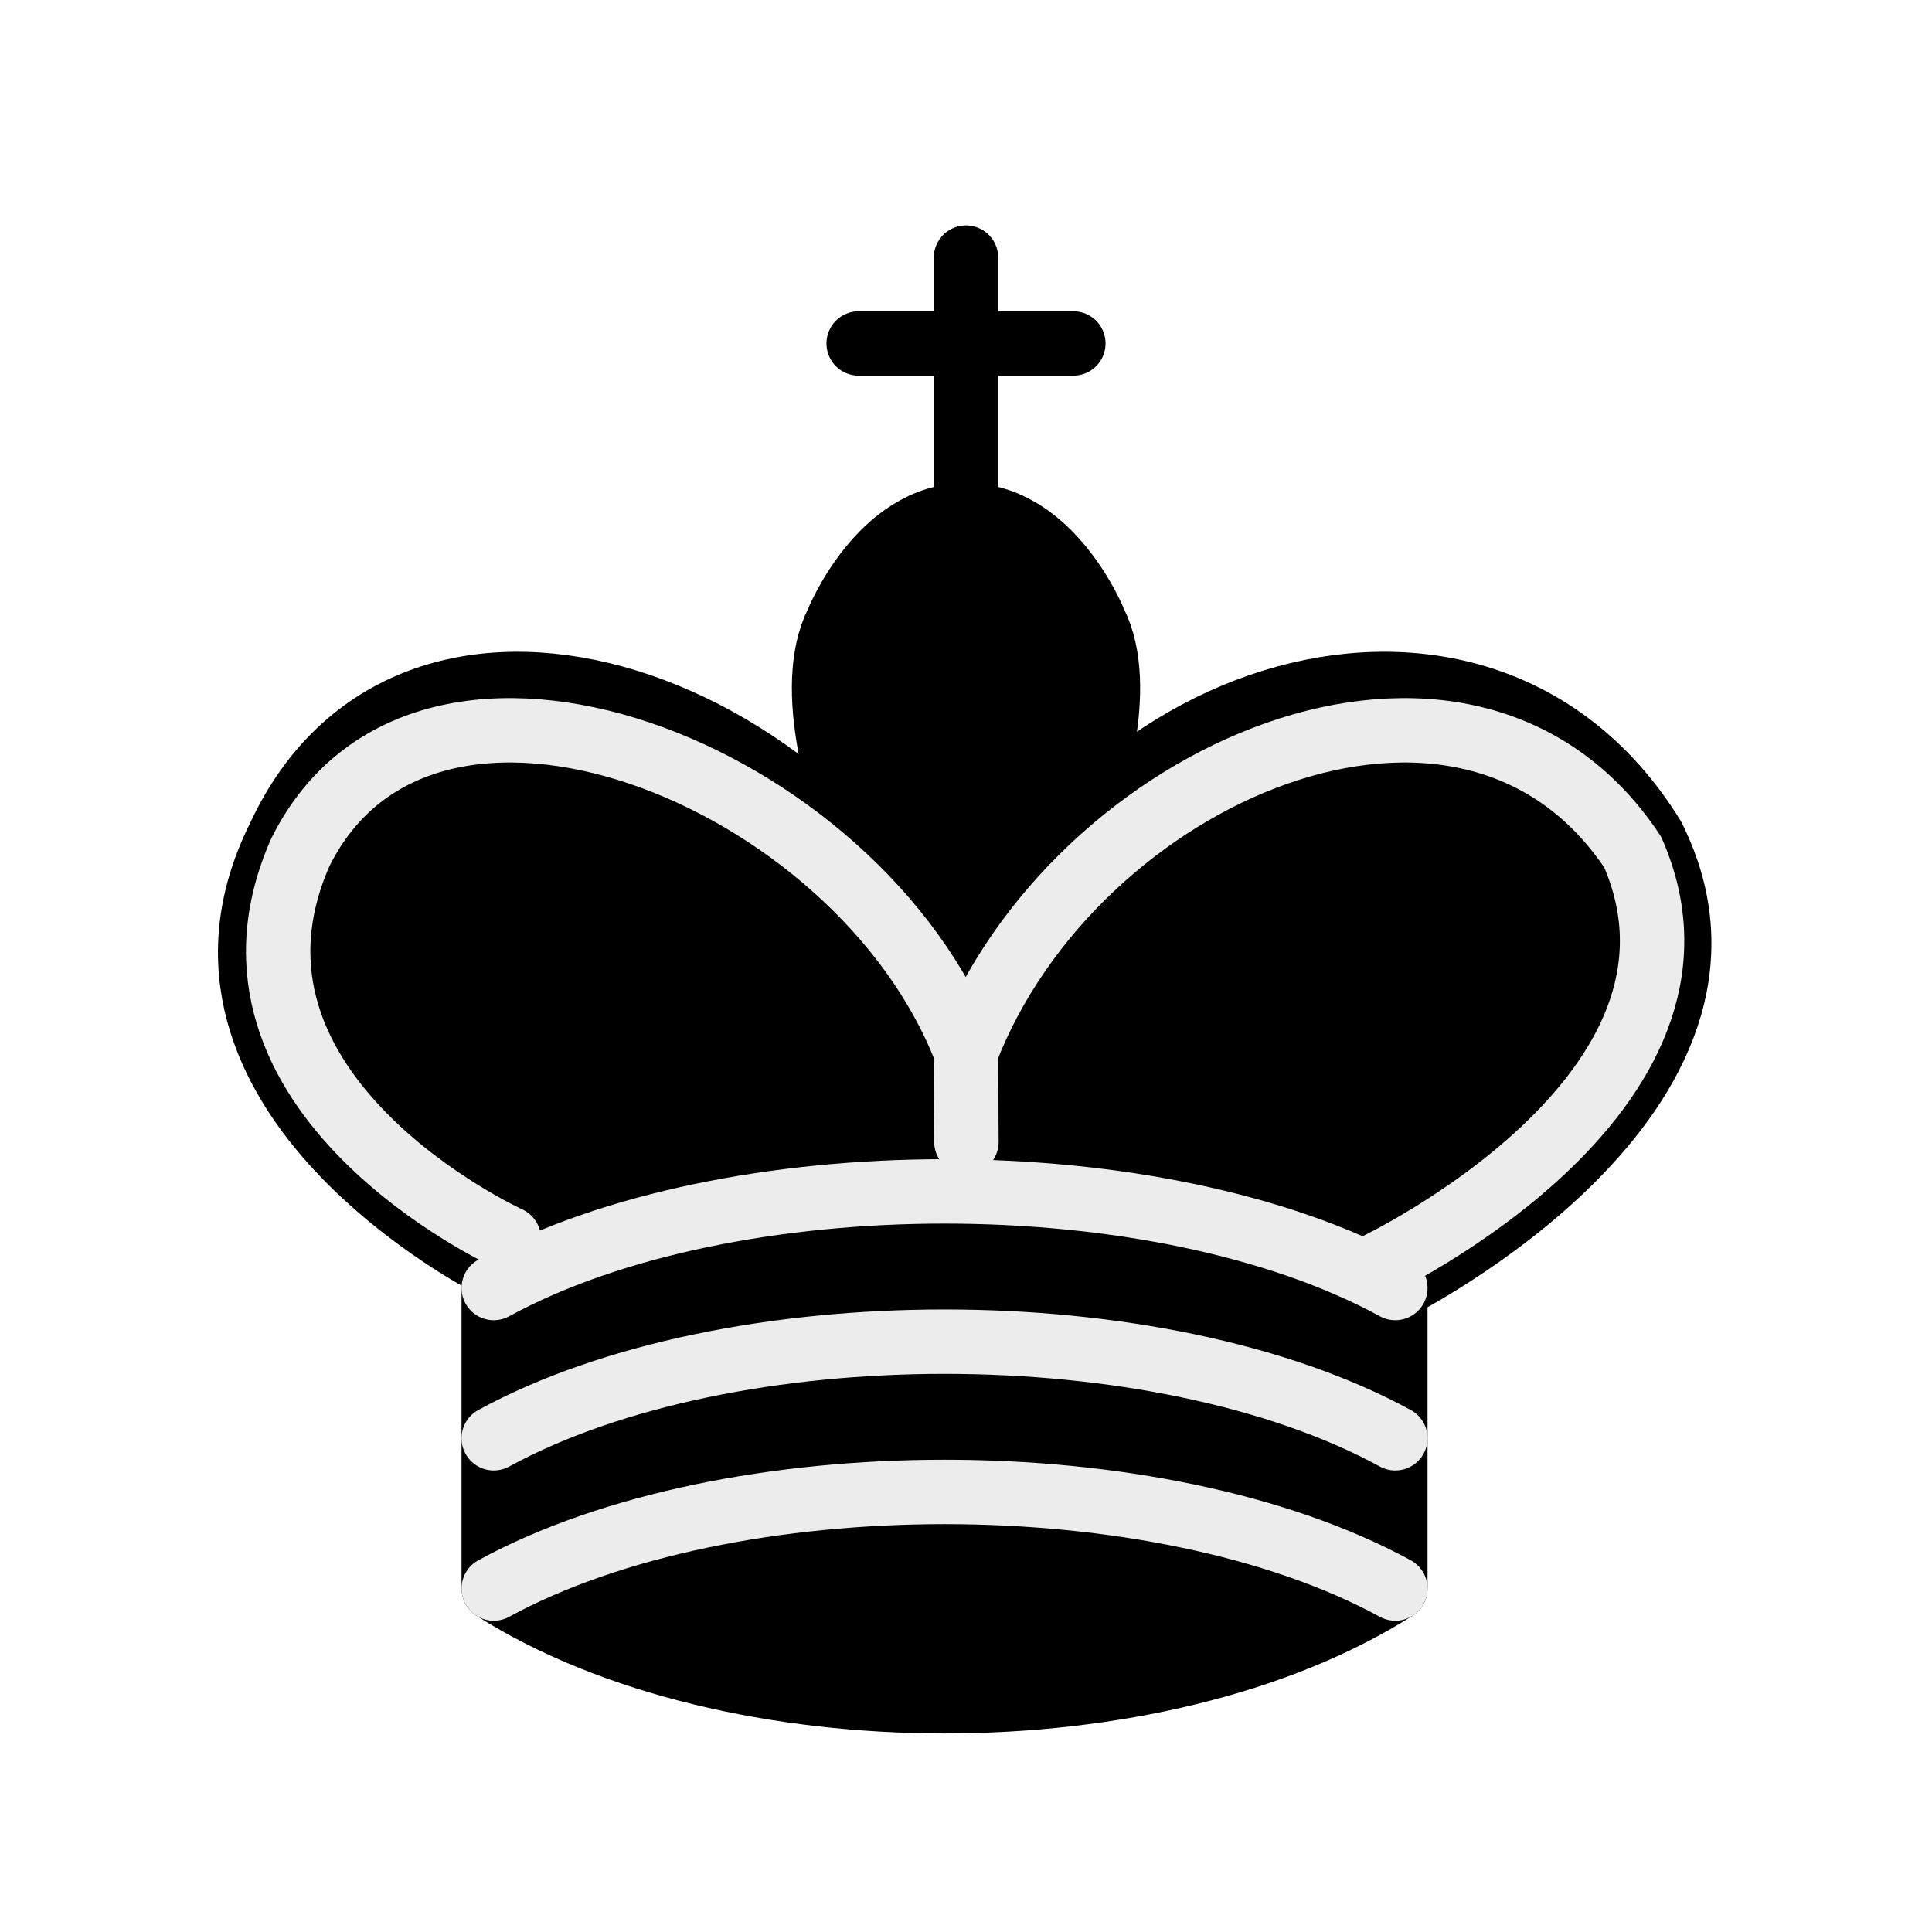
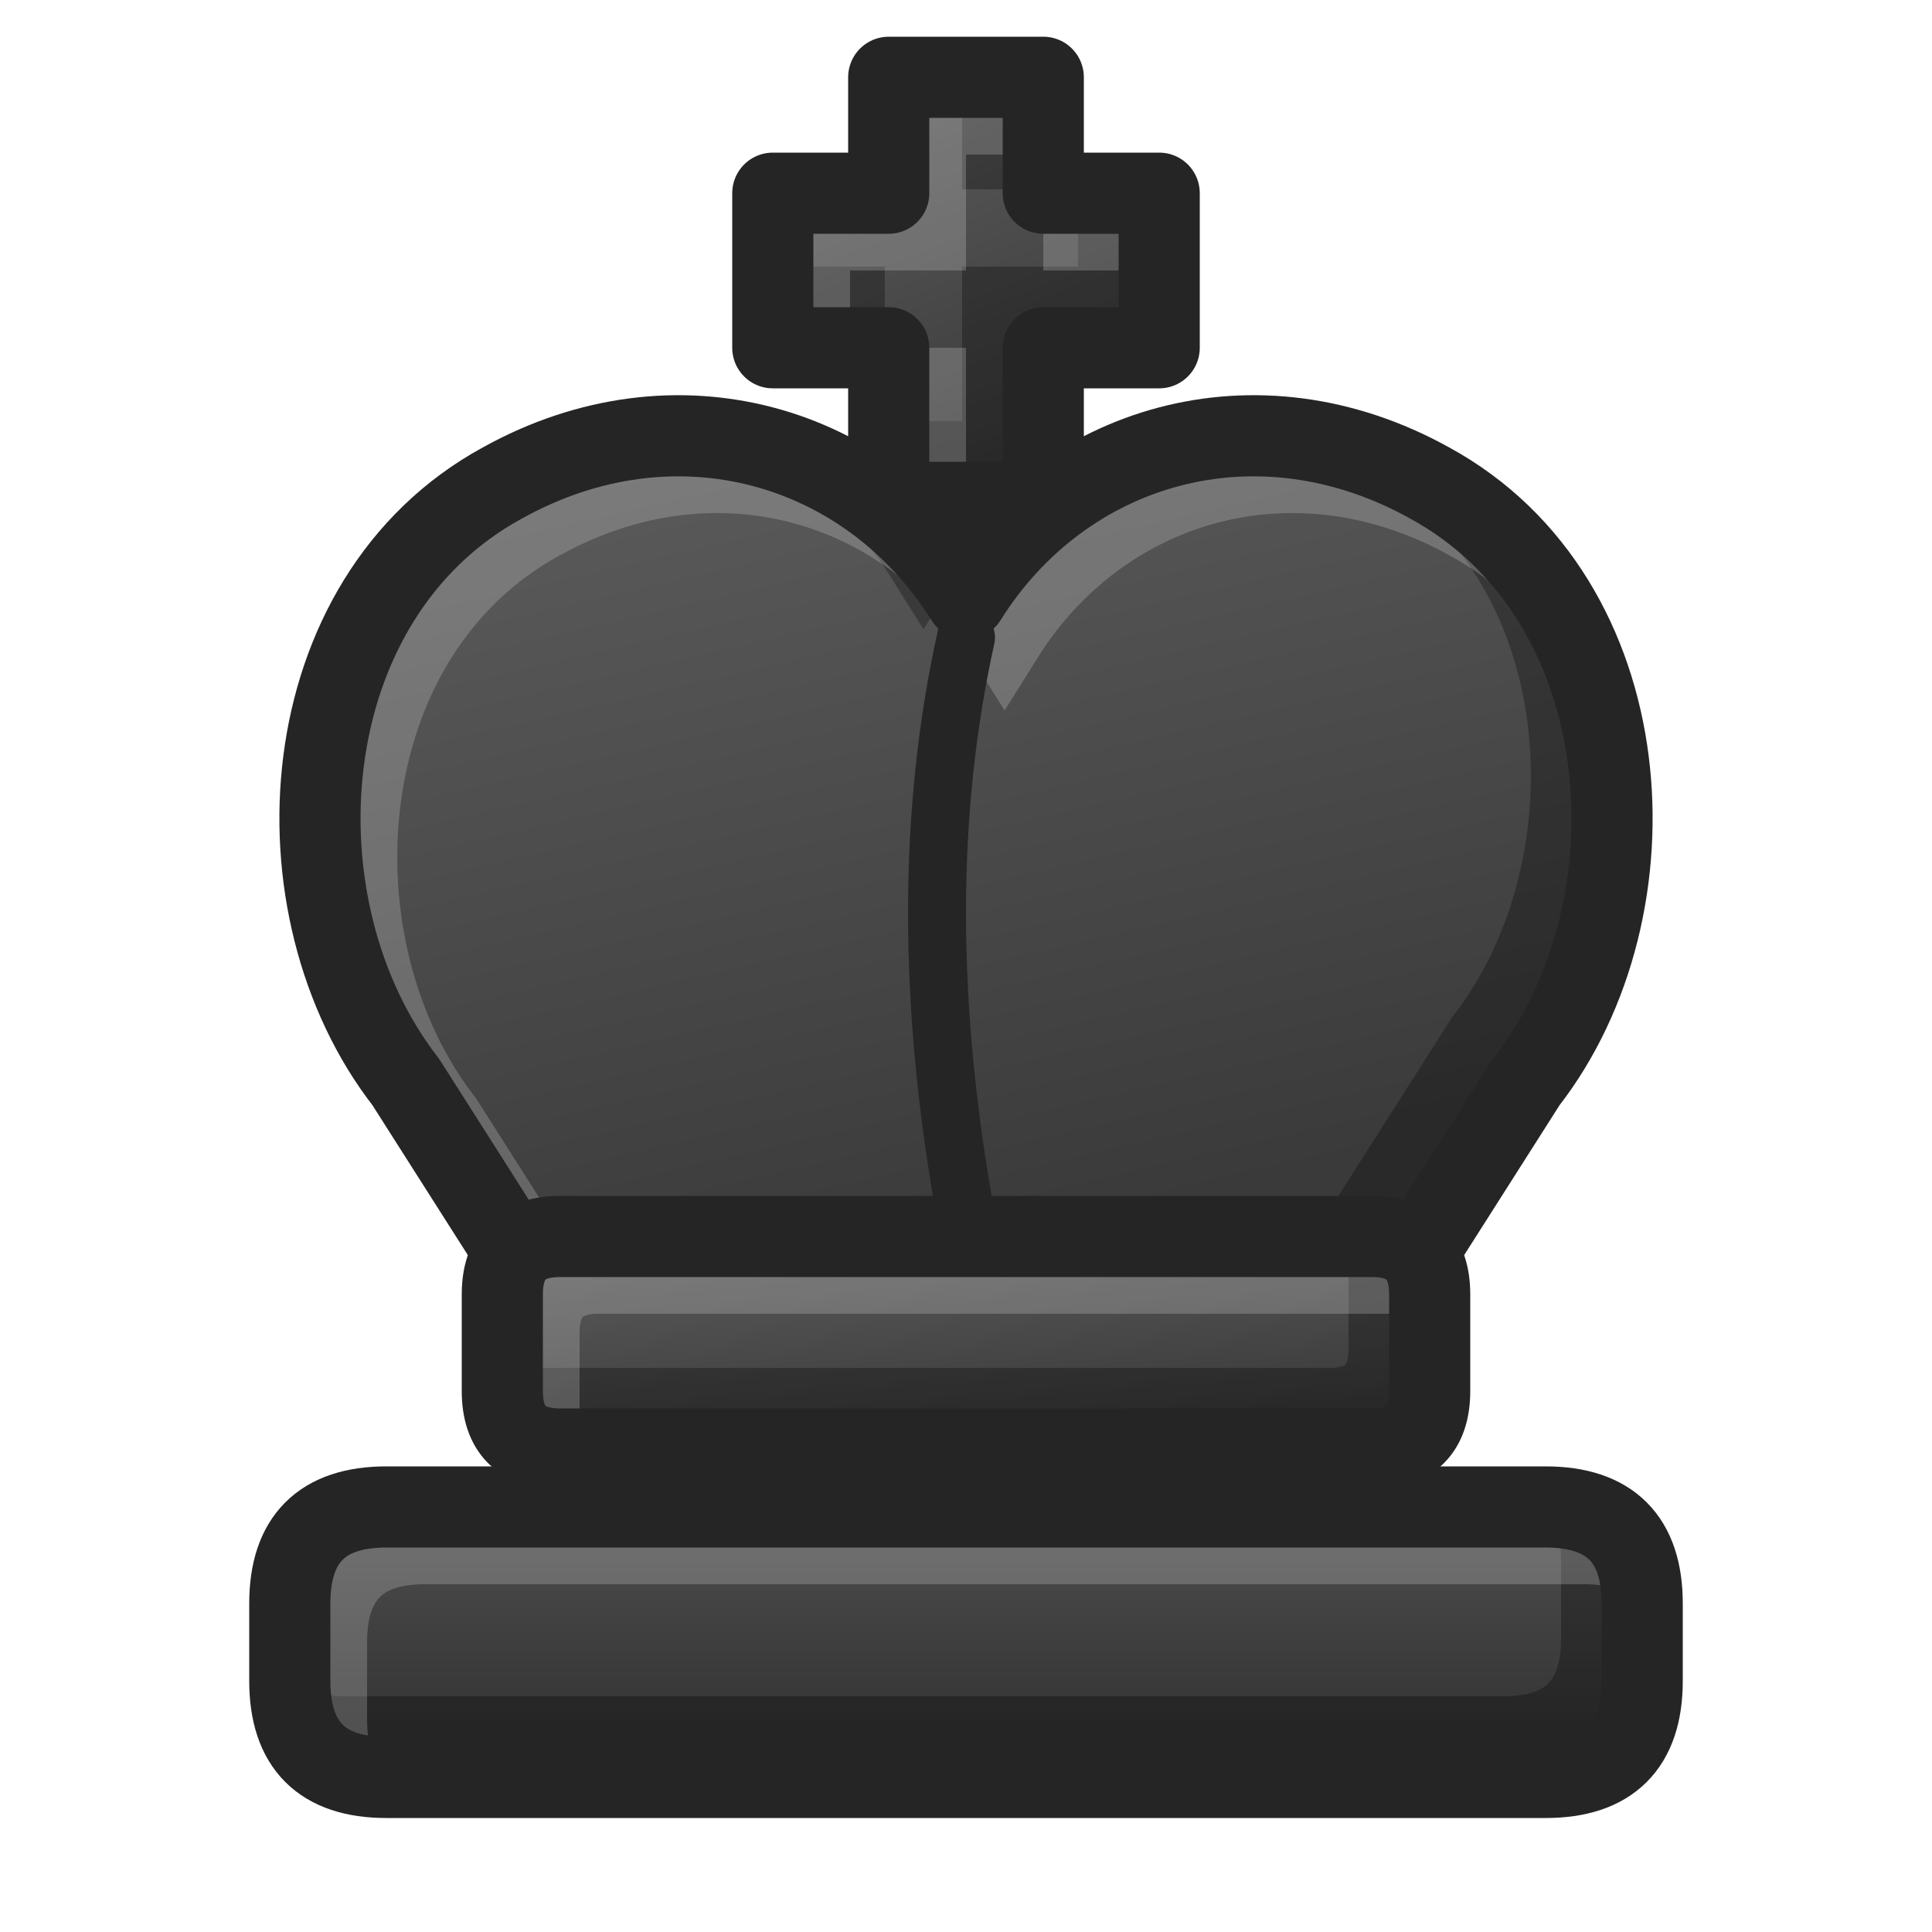
- <svg xmlns="http://www.w3.org/2000/svg" width="45" height="45">
-   <g fill="none" fill-rule="evenodd" stroke="#000" stroke-width="1.5" stroke-linecap="round" stroke-linejoin="round">
-     <path d="M22.5 11.63V6" stroke-linejoin="miter" />
-     <path d="M22.5 25s4.5-7.5 3-10.5c0 0-1-2.5-3-2.5s-3 2.5-3 2.5c-1.5 3 3 10.5 3 10.5" fill="#000" stroke-linecap="butt" stroke-linejoin="miter" />
-     <path d="M11.5 37c5.5 3.5 15.5 3.5 21 0v-7s9-4.5 6-10.5c-4-6.5-13.5-3.5-16 4V27v-3.5c-3.5-7.5-13-10.5-16-4-3 6 5 10 5 10V37z" fill="#000" />
-     <path d="M20 8h5" stroke-linejoin="miter" />
-     <path d="M32 29.5s8.5-4 6.03-9.65C34.15 14 25 18 22.5 24.5l.01 2.1-.01-2.1C20 18 9.906 14 6.997 19.85c-2.497 5.65 4.853 9 4.853 9" stroke="#ececec" />
-     <path d="M11.5 30c5.5-3 15.5-3 21 0m-21 3.5c5.5-3 15.5-3 21 0m-21 3.5c5.5-3 15.5-3 21 0" stroke="#ececec" />
+ <svg xmlns="http://www.w3.org/2000/svg" viewBox="0 0 100 100">
+   <defs>
+     <linearGradient id="g" x1="0" y1="0" x2="0.35" y2="1">
+       <stop offset="0" stop-color="#5e5e5e" />
+       <stop offset="1" stop-color="#3a3a3a" />
+     </linearGradient>
+     <linearGradient id="gb" x1="0" y1="0" x2="0" y2="1">
+       <stop offset="0" stop-color="#4e4e4e" />
+       <stop offset="1" stop-color="#2f2f2f" />
+     </linearGradient>
+     <clipPath id="c0">
+       <path d="M46 4 H54 V10 H60 V18 H54 V26 H46 V18 H40 V10 H46 Z" />
+     </clipPath>
+     <clipPath id="c1">
+       <path d="M50 31 C55 23 65 20 74 25 C85 31 86 47 79 56 L72 67 H28 L21 56 C14 47 15 31 26 25 C35 20 45 23 50 31 Z" />
+     </clipPath>
+     <clipPath id="c2">
+       <path d="M29 64 H71 Q74 64 74 67 V72 Q74 75 71 75 H29 Q26 75 26 72 V67 Q26 64 29 64 Z" />
+     </clipPath>
+     <clipPath id="c3">
+       <path d="M20 78 H80 Q85 78 85 83 V87 Q85 92 80 92 H20 Q15 92 15 87 V83 Q15 78 20 78 Z" />
+     </clipPath>
+   </defs>
+   <path d="M46 4 H54 V10 H60 V18 H54 V26 H46 V18 H40 V10 H46 Z" fill="url(#g)" />
+   <g clip-path="url(#c0)" fill="none" stroke-width="4">
+     <path d="M46 4 H54 V10 H60 V18 H54 V26 H46 V18 H40 V10 H46 Z" stroke="rgba(0,0,0,0.30)" transform="translate(-2.2 -2.2)" />
+     <path d="M46 4 H54 V10 H60 V18 H54 V26 H46 V18 H40 V10 H46 Z" stroke="rgba(255,255,255,0.20)" transform="translate(2 2)" />
  </g>
+   <path d="M46 4 H54 V10 H60 V18 H54 V26 H46 V18 H40 V10 H46 Z" fill="none" stroke="#252525" stroke-width="4.2" stroke-linejoin="round" />
+   <path d="M50 31 C55 23 65 20 74 25 C85 31 86 47 79 56 L72 67 H28 L21 56 C14 47 15 31 26 25 C35 20 45 23 50 31 Z" fill="url(#g)" />
+   <g clip-path="url(#c1)" fill="none" stroke-width="4">
+     <path d="M50 31 C55 23 65 20 74 25 C85 31 86 47 79 56 L72 67 H28 L21 56 C14 47 15 31 26 25 C35 20 45 23 50 31 Z" stroke="rgba(0,0,0,0.30)" transform="translate(-2.2 -2.2)" />
+     <path d="M50 31 C55 23 65 20 74 25 C85 31 86 47 79 56 L72 67 H28 L21 56 C14 47 15 31 26 25 C35 20 45 23 50 31 Z" stroke="rgba(255,255,255,0.20)" transform="translate(2 2)" />
+   </g>
+   <path d="M50 31 C55 23 65 20 74 25 C85 31 86 47 79 56 L72 67 H28 L21 56 C14 47 15 31 26 25 C35 20 45 23 50 31 Z" fill="none" stroke="#252525" stroke-width="4.2" stroke-linejoin="round" />
+   <path d="M29 64 H71 Q74 64 74 67 V72 Q74 75 71 75 H29 Q26 75 26 72 V67 Q26 64 29 64 Z" fill="url(#g)" />
+   <g clip-path="url(#c2)" fill="none" stroke-width="4">
+     <path d="M29 64 H71 Q74 64 74 67 V72 Q74 75 71 75 H29 Q26 75 26 72 V67 Q26 64 29 64 Z" stroke="rgba(0,0,0,0.30)" transform="translate(-2.2 -2.2)" />
+     <path d="M29 64 H71 Q74 64 74 67 V72 Q74 75 71 75 H29 Q26 75 26 72 V67 Q26 64 29 64 Z" stroke="rgba(255,255,255,0.20)" transform="translate(2 2)" />
+   </g>
+   <path d="M29 64 H71 Q74 64 74 67 V72 Q74 75 71 75 H29 Q26 75 26 72 V67 Q26 64 29 64 Z" fill="none" stroke="#252525" stroke-width="4.2" stroke-linejoin="round" />
+   <path d="M20 78 H80 Q85 78 85 83 V87 Q85 92 80 92 H20 Q15 92 15 87 V83 Q15 78 20 78 Z" fill="url(#gb)" />
+   <g clip-path="url(#c3)" fill="none" stroke-width="4">
+     <path d="M20 78 H80 Q85 78 85 83 V87 Q85 92 80 92 H20 Q15 92 15 87 V83 Q15 78 20 78 Z" stroke="rgba(0,0,0,0.30)" transform="translate(-2.2 -2.2)" />
+     <path d="M20 78 H80 Q85 78 85 83 V87 Q85 92 80 92 H20 Q15 92 15 87 V83 Q15 78 20 78 Z" stroke="rgba(255,255,255,0.20)" transform="translate(2 2)" />
+   </g>
+   <path d="M20 78 H80 Q85 78 85 83 V87 Q85 92 80 92 H20 Q15 92 15 87 V83 Q15 78 20 78 Z" fill="none" stroke="#252525" stroke-width="4.2" stroke-linejoin="round" />
+   <path d="M50 33 C48 42 48 52 50 63" fill="none" stroke="#252525" stroke-width="3" stroke-linecap="round" />
</svg>
